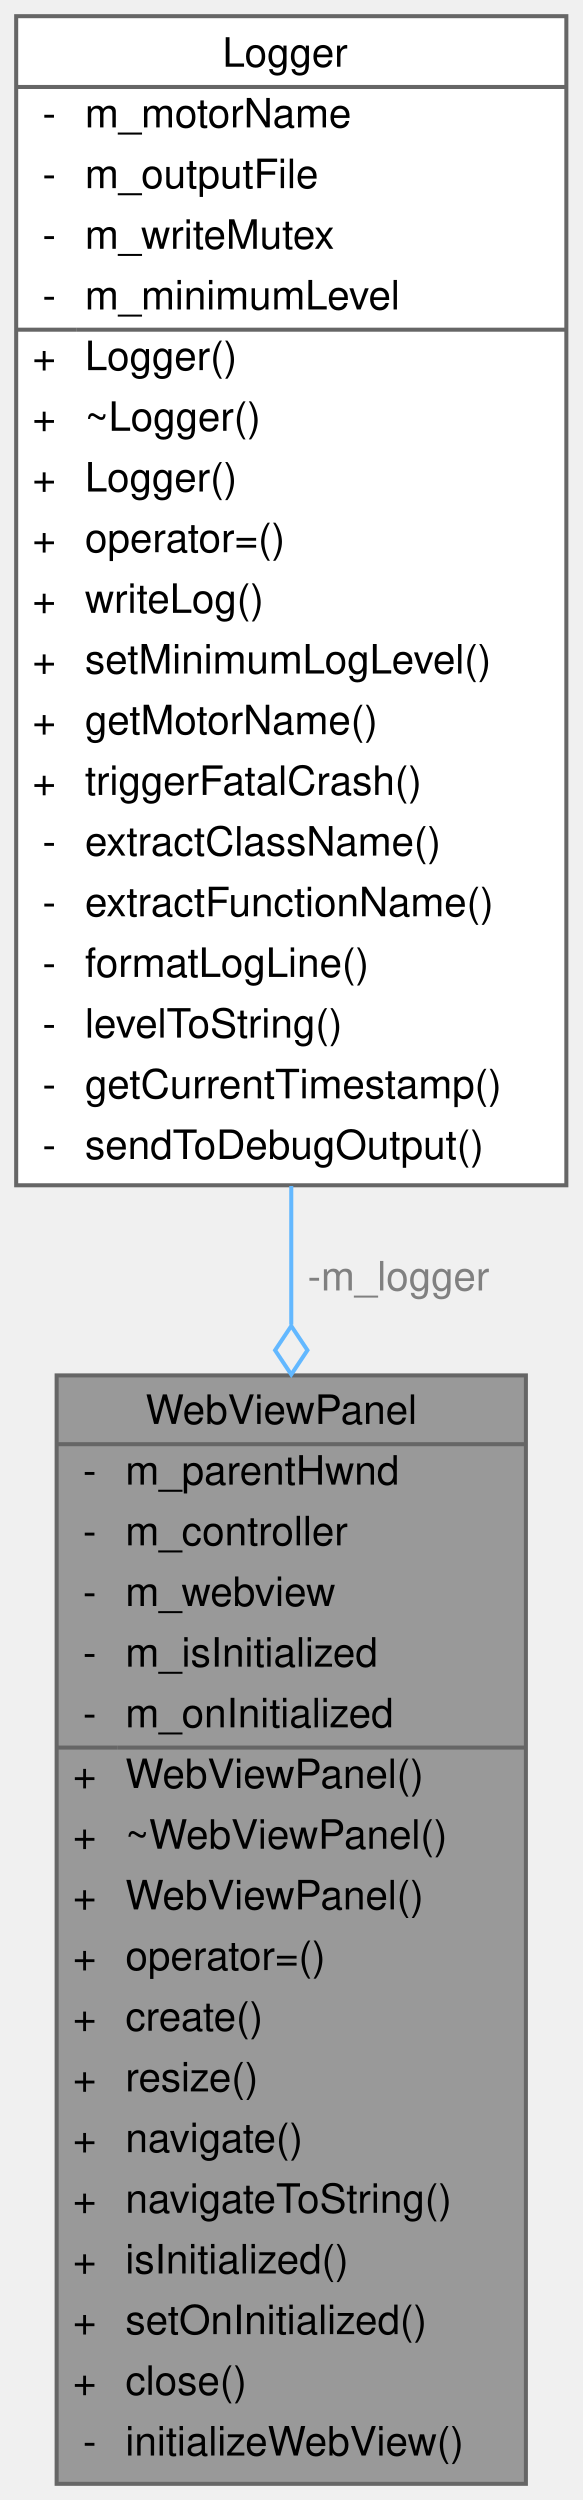
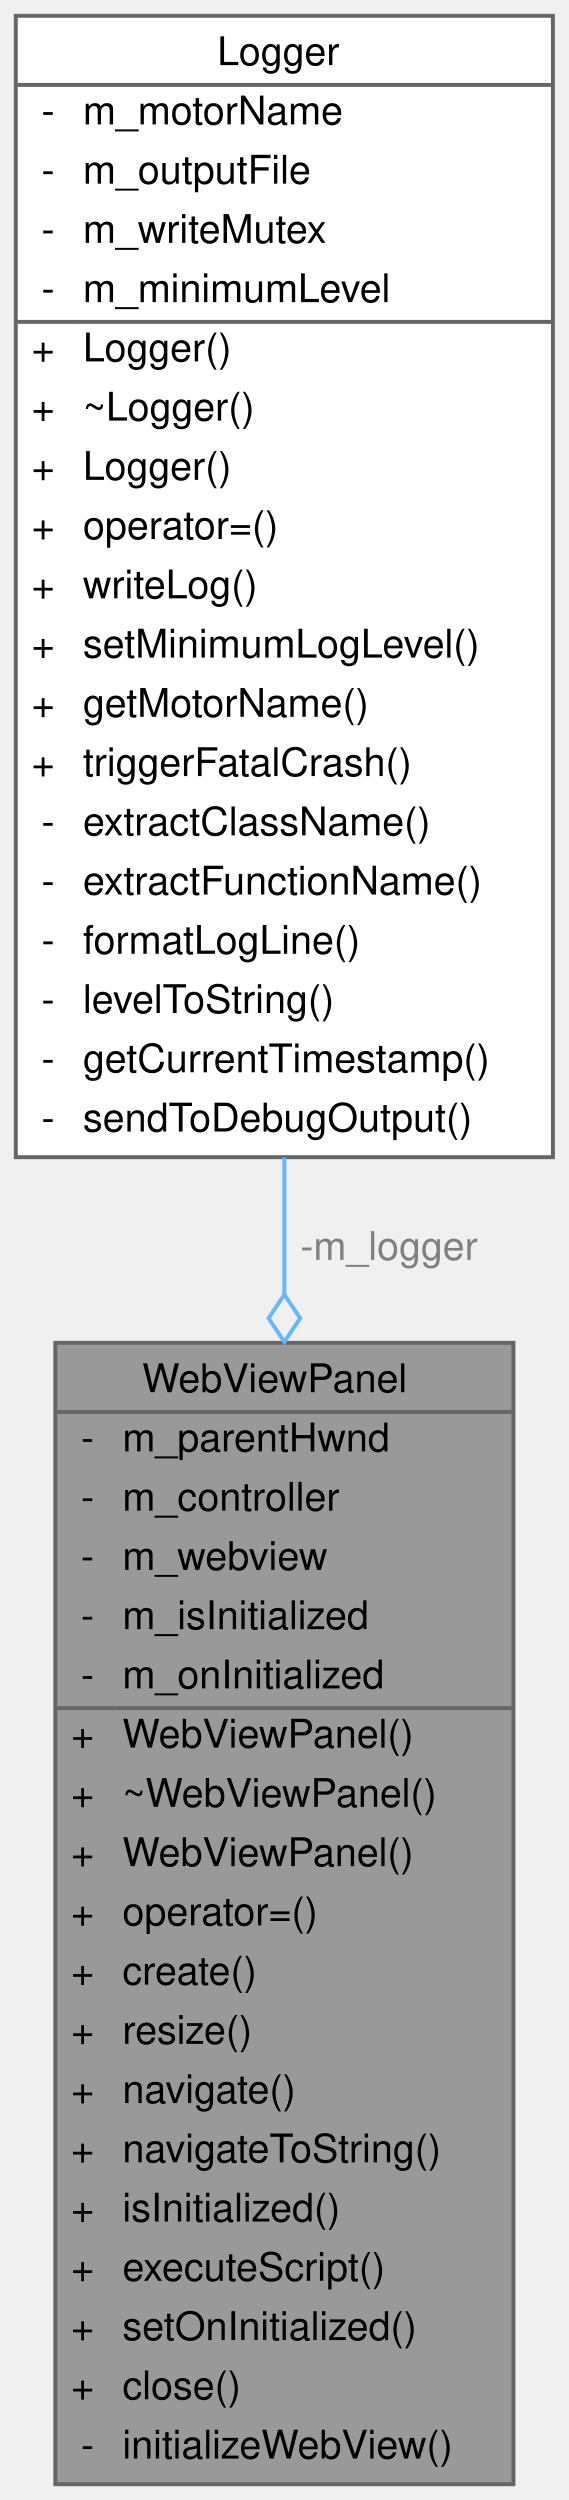
- <svg xmlns="http://www.w3.org/2000/svg" xmlns:xlink="http://www.w3.org/1999/xlink" width="144pt" height="618pt" viewBox="0.00 0.00 144.00 618.00">
-   <g id="graph0" class="graph" transform="scale(1 1) rotate(0) translate(4 614)">
+ <svg xmlns="http://www.w3.org/2000/svg" xmlns:xlink="http://www.w3.org/1999/xlink" width="144pt" height="633pt" viewBox="0.00 0.00 144.00 633.00">
+   <g id="graph0" class="graph" transform="scale(1 1) rotate(0) translate(4 629)">
    <g id="Node000001" class="node">
      <g id="a_Node000001">
        <a xlink:title="Wrapper Win32 autour de WebView2 pour affichage HTML embarqué.">
-           <polygon fill="#999999" stroke="transparent" points="126,-274 10,-274 10,0 126,0 126,-274" />
-           <text text-anchor="start" x="32" y="-262" font-family="Helvetica,sans-Serif" font-size="10.00">WebViewPanel</text>
-           <text text-anchor="start" x="16.5" y="-247" font-family="Helvetica,sans-Serif" font-size="10.00">-</text>
-           <text text-anchor="start" x="27" y="-247" font-family="Helvetica,sans-Serif" font-size="10.00">m_parentHwnd</text>
-           <text text-anchor="start" x="16.5" y="-232" font-family="Helvetica,sans-Serif" font-size="10.00">-</text>
-           <text text-anchor="start" x="27" y="-232" font-family="Helvetica,sans-Serif" font-size="10.00">m_controller</text>
-           <text text-anchor="start" x="16.5" y="-217" font-family="Helvetica,sans-Serif" font-size="10.00">-</text>
-           <text text-anchor="start" x="27" y="-217" font-family="Helvetica,sans-Serif" font-size="10.00">m_webview</text>
-           <text text-anchor="start" x="16.5" y="-202" font-family="Helvetica,sans-Serif" font-size="10.00">-</text>
-           <text text-anchor="start" x="27" y="-202" font-family="Helvetica,sans-Serif" font-size="10.00">m_isInitialized</text>
-           <text text-anchor="start" x="16.5" y="-187" font-family="Helvetica,sans-Serif" font-size="10.00">-</text>
-           <text text-anchor="start" x="27" y="-187" font-family="Helvetica,sans-Serif" font-size="10.00">m_onInitialized</text>
-           <text text-anchor="start" x="14" y="-172" font-family="Helvetica,sans-Serif" font-size="10.00">+</text>
-           <text text-anchor="start" x="27" y="-172" font-family="Helvetica,sans-Serif" font-size="10.00">WebViewPanel()</text>
-           <text text-anchor="start" x="14" y="-157" font-family="Helvetica,sans-Serif" font-size="10.00">+</text>
-           <text text-anchor="start" x="27" y="-157" font-family="Helvetica,sans-Serif" font-size="10.00">~WebViewPanel()</text>
-           <text text-anchor="start" x="14" y="-142" font-family="Helvetica,sans-Serif" font-size="10.00">+</text>
-           <text text-anchor="start" x="27" y="-142" font-family="Helvetica,sans-Serif" font-size="10.00">WebViewPanel()</text>
-           <text text-anchor="start" x="14" y="-127" font-family="Helvetica,sans-Serif" font-size="10.00">+</text>
-           <text text-anchor="start" x="27" y="-127" font-family="Helvetica,sans-Serif" font-size="10.00">operator=()</text>
-           <text text-anchor="start" x="14" y="-112" font-family="Helvetica,sans-Serif" font-size="10.00">+</text>
-           <text text-anchor="start" x="27" y="-112" font-family="Helvetica,sans-Serif" font-size="10.00">create()</text>
-           <text text-anchor="start" x="14" y="-97" font-family="Helvetica,sans-Serif" font-size="10.00">+</text>
-           <text text-anchor="start" x="27" y="-97" font-family="Helvetica,sans-Serif" font-size="10.00">resize()</text>
-           <text text-anchor="start" x="14" y="-82" font-family="Helvetica,sans-Serif" font-size="10.00">+</text>
-           <text text-anchor="start" x="27" y="-82" font-family="Helvetica,sans-Serif" font-size="10.00">navigate()</text>
-           <text text-anchor="start" x="14" y="-67" font-family="Helvetica,sans-Serif" font-size="10.00">+</text>
-           <text text-anchor="start" x="27" y="-67" font-family="Helvetica,sans-Serif" font-size="10.00">navigateToString()</text>
-           <text text-anchor="start" x="14" y="-52" font-family="Helvetica,sans-Serif" font-size="10.00">+</text>
-           <text text-anchor="start" x="27" y="-52" font-family="Helvetica,sans-Serif" font-size="10.00">isInitialized()</text>
-           <text text-anchor="start" x="14" y="-37" font-family="Helvetica,sans-Serif" font-size="10.00">+</text>
-           <text text-anchor="start" x="27" y="-37" font-family="Helvetica,sans-Serif" font-size="10.00">setOnInitialized()</text>
-           <text text-anchor="start" x="14" y="-22" font-family="Helvetica,sans-Serif" font-size="10.00">+</text>
-           <text text-anchor="start" x="27" y="-22" font-family="Helvetica,sans-Serif" font-size="10.00">close()</text>
-           <text text-anchor="start" x="16.5" y="-7" font-family="Helvetica,sans-Serif" font-size="10.00">-</text>
-           <text text-anchor="start" x="27" y="-7" font-family="Helvetica,sans-Serif" font-size="10.00">initializeWebView()</text>
-           <polygon fill="#666666" stroke="#666666" points="10,-257 10,-257 126,-257 126,-257 10,-257" />
-           <polygon fill="#666666" stroke="#666666" points="10,-182 10,-182 25,-182 25,-182 10,-182" />
-           <polygon fill="#666666" stroke="#666666" points="25,-182 25,-182 126,-182 126,-182 25,-182" />
-           <polygon fill="none" stroke="#666666" points="10,0 10,-274 126,-274 126,0 10,0" />
+           <polygon fill="#999999" stroke="transparent" points="126,-289 10,-289 10,0 126,0 126,-289" />
+           <text text-anchor="start" x="32" y="-276.5" font-family="Helvetica,sans-Serif" font-size="10.00">WebViewPanel</text>
+           <text text-anchor="start" x="16.5" y="-261.5" font-family="Helvetica,sans-Serif" font-size="10.00">-</text>
+           <text text-anchor="start" x="27" y="-261.5" font-family="Helvetica,sans-Serif" font-size="10.00">m_parentHwnd</text>
+           <text text-anchor="start" x="16.5" y="-246.5" font-family="Helvetica,sans-Serif" font-size="10.00">-</text>
+           <text text-anchor="start" x="27" y="-246.5" font-family="Helvetica,sans-Serif" font-size="10.00">m_controller</text>
+           <text text-anchor="start" x="16.5" y="-231.5" font-family="Helvetica,sans-Serif" font-size="10.00">-</text>
+           <text text-anchor="start" x="27" y="-231.5" font-family="Helvetica,sans-Serif" font-size="10.00">m_webview</text>
+           <text text-anchor="start" x="16.5" y="-216.5" font-family="Helvetica,sans-Serif" font-size="10.00">-</text>
+           <text text-anchor="start" x="27" y="-216.5" font-family="Helvetica,sans-Serif" font-size="10.00">m_isInitialized</text>
+           <text text-anchor="start" x="16.5" y="-201.5" font-family="Helvetica,sans-Serif" font-size="10.00">-</text>
+           <text text-anchor="start" x="27" y="-201.5" font-family="Helvetica,sans-Serif" font-size="10.00">m_onInitialized</text>
+           <text text-anchor="start" x="14" y="-186.5" font-family="Helvetica,sans-Serif" font-size="10.00">+</text>
+           <text text-anchor="start" x="27" y="-186.5" font-family="Helvetica,sans-Serif" font-size="10.00">WebViewPanel()</text>
+           <text text-anchor="start" x="14" y="-171.5" font-family="Helvetica,sans-Serif" font-size="10.00">+</text>
+           <text text-anchor="start" x="27" y="-171.5" font-family="Helvetica,sans-Serif" font-size="10.00">~WebViewPanel()</text>
+           <text text-anchor="start" x="14" y="-156.5" font-family="Helvetica,sans-Serif" font-size="10.00">+</text>
+           <text text-anchor="start" x="27" y="-156.5" font-family="Helvetica,sans-Serif" font-size="10.00">WebViewPanel()</text>
+           <text text-anchor="start" x="14" y="-141.5" font-family="Helvetica,sans-Serif" font-size="10.00">+</text>
+           <text text-anchor="start" x="27" y="-141.5" font-family="Helvetica,sans-Serif" font-size="10.00">operator=()</text>
+           <text text-anchor="start" x="14" y="-126.5" font-family="Helvetica,sans-Serif" font-size="10.00">+</text>
+           <text text-anchor="start" x="27" y="-126.5" font-family="Helvetica,sans-Serif" font-size="10.00">create()</text>
+           <text text-anchor="start" x="14" y="-111.5" font-family="Helvetica,sans-Serif" font-size="10.00">+</text>
+           <text text-anchor="start" x="27" y="-111.5" font-family="Helvetica,sans-Serif" font-size="10.00">resize()</text>
+           <text text-anchor="start" x="14" y="-96.5" font-family="Helvetica,sans-Serif" font-size="10.00">+</text>
+           <text text-anchor="start" x="27" y="-96.5" font-family="Helvetica,sans-Serif" font-size="10.00">navigate()</text>
+           <text text-anchor="start" x="14" y="-81.5" font-family="Helvetica,sans-Serif" font-size="10.00">+</text>
+           <text text-anchor="start" x="27" y="-81.5" font-family="Helvetica,sans-Serif" font-size="10.00">navigateToString()</text>
+           <text text-anchor="start" x="14" y="-66.5" font-family="Helvetica,sans-Serif" font-size="10.00">+</text>
+           <text text-anchor="start" x="27" y="-66.5" font-family="Helvetica,sans-Serif" font-size="10.00">isInitialized()</text>
+           <text text-anchor="start" x="14" y="-51.5" font-family="Helvetica,sans-Serif" font-size="10.00">+</text>
+           <text text-anchor="start" x="27" y="-51.5" font-family="Helvetica,sans-Serif" font-size="10.00">executeScript()</text>
+           <text text-anchor="start" x="14" y="-36.5" font-family="Helvetica,sans-Serif" font-size="10.00">+</text>
+           <text text-anchor="start" x="27" y="-36.5" font-family="Helvetica,sans-Serif" font-size="10.00">setOnInitialized()</text>
+           <text text-anchor="start" x="14" y="-21.5" font-family="Helvetica,sans-Serif" font-size="10.00">+</text>
+           <text text-anchor="start" x="27" y="-21.5" font-family="Helvetica,sans-Serif" font-size="10.00">close()</text>
+           <text text-anchor="start" x="16.5" y="-6.5" font-family="Helvetica,sans-Serif" font-size="10.00">-</text>
+           <text text-anchor="start" x="27" y="-6.5" font-family="Helvetica,sans-Serif" font-size="10.00">initializeWebView()</text>
+           <polygon fill="#666666" stroke="#666666" points="10,-271.5 10,-271.5 126,-271.5 126,-271.5 10,-271.5" />
+           <polygon fill="#666666" stroke="#666666" points="10,-196.5 10,-196.5 25,-196.5 25,-196.5 10,-196.5" />
+           <polygon fill="#666666" stroke="#666666" points="25,-196.5 25,-196.5 126,-196.5 126,-196.5 25,-196.5" />
+           <polygon fill="none" stroke="#666666" points="10,0 10,-289 126,-289 126,0 10,0" />
        </a>
      </g>
    </g>
    <g id="Node000002" class="node">
      <g id="a_Node000002">
        <a xlink:href="classLogger.html" target="_top" xlink:title="Journaliseur associé à un moteur nommé.">
-           <polygon fill="white" stroke="transparent" points="136,-610 0,-610 0,-321 136,-321 136,-610" />
-           <text text-anchor="start" x="51" y="-597.5" font-family="Helvetica,sans-Serif" font-size="10.00">Logger</text>
+           <polygon fill="white" stroke="transparent" points="136,-625 0,-625 0,-336 136,-336 136,-625" />
+           <text text-anchor="start" x="51" y="-612.5" font-family="Helvetica,sans-Serif" font-size="10.00">Logger</text>
+           <text text-anchor="start" x="6.5" y="-597.5" font-family="Helvetica,sans-Serif" font-size="10.00">-</text>
+           <text text-anchor="start" x="17" y="-597.5" font-family="Helvetica,sans-Serif" font-size="10.00">m_motorName</text>
          <text text-anchor="start" x="6.5" y="-582.5" font-family="Helvetica,sans-Serif" font-size="10.00">-</text>
-           <text text-anchor="start" x="17" y="-582.5" font-family="Helvetica,sans-Serif" font-size="10.00">m_motorName</text>
+           <text text-anchor="start" x="17" y="-582.5" font-family="Helvetica,sans-Serif" font-size="10.00">m_outputFile</text>
          <text text-anchor="start" x="6.5" y="-567.5" font-family="Helvetica,sans-Serif" font-size="10.00">-</text>
-           <text text-anchor="start" x="17" y="-567.5" font-family="Helvetica,sans-Serif" font-size="10.00">m_outputFile</text>
+           <text text-anchor="start" x="17" y="-567.5" font-family="Helvetica,sans-Serif" font-size="10.00">m_writeMutex</text>
          <text text-anchor="start" x="6.5" y="-552.5" font-family="Helvetica,sans-Serif" font-size="10.00">-</text>
-           <text text-anchor="start" x="17" y="-552.5" font-family="Helvetica,sans-Serif" font-size="10.00">m_writeMutex</text>
-           <text text-anchor="start" x="6.5" y="-537.5" font-family="Helvetica,sans-Serif" font-size="10.00">-</text>
-           <text text-anchor="start" x="17" y="-537.5" font-family="Helvetica,sans-Serif" font-size="10.00">m_minimumLevel</text>
+           <text text-anchor="start" x="17" y="-552.5" font-family="Helvetica,sans-Serif" font-size="10.00">m_minimumLevel</text>
+           <text text-anchor="start" x="4" y="-537.5" font-family="Helvetica,sans-Serif" font-size="10.00">+</text>
+           <text text-anchor="start" x="17" y="-537.5" font-family="Helvetica,sans-Serif" font-size="10.00">Logger()</text>
          <text text-anchor="start" x="4" y="-522.5" font-family="Helvetica,sans-Serif" font-size="10.00">+</text>
-           <text text-anchor="start" x="17" y="-522.5" font-family="Helvetica,sans-Serif" font-size="10.00">Logger()</text>
+           <text text-anchor="start" x="17" y="-522.5" font-family="Helvetica,sans-Serif" font-size="10.00">~Logger()</text>
          <text text-anchor="start" x="4" y="-507.5" font-family="Helvetica,sans-Serif" font-size="10.00">+</text>
-           <text text-anchor="start" x="17" y="-507.5" font-family="Helvetica,sans-Serif" font-size="10.00">~Logger()</text>
+           <text text-anchor="start" x="17" y="-507.5" font-family="Helvetica,sans-Serif" font-size="10.00">Logger()</text>
          <text text-anchor="start" x="4" y="-492.5" font-family="Helvetica,sans-Serif" font-size="10.00">+</text>
-           <text text-anchor="start" x="17" y="-492.5" font-family="Helvetica,sans-Serif" font-size="10.00">Logger()</text>
+           <text text-anchor="start" x="17" y="-492.5" font-family="Helvetica,sans-Serif" font-size="10.00">operator=()</text>
          <text text-anchor="start" x="4" y="-477.5" font-family="Helvetica,sans-Serif" font-size="10.00">+</text>
-           <text text-anchor="start" x="17" y="-477.5" font-family="Helvetica,sans-Serif" font-size="10.00">operator=()</text>
+           <text text-anchor="start" x="17" y="-477.5" font-family="Helvetica,sans-Serif" font-size="10.00">writeLog()</text>
          <text text-anchor="start" x="4" y="-462.5" font-family="Helvetica,sans-Serif" font-size="10.00">+</text>
-           <text text-anchor="start" x="17" y="-462.5" font-family="Helvetica,sans-Serif" font-size="10.00">writeLog()</text>
+           <text text-anchor="start" x="17" y="-462.5" font-family="Helvetica,sans-Serif" font-size="10.00">setMinimumLogLevel()</text>
          <text text-anchor="start" x="4" y="-447.5" font-family="Helvetica,sans-Serif" font-size="10.00">+</text>
-           <text text-anchor="start" x="17" y="-447.5" font-family="Helvetica,sans-Serif" font-size="10.00">setMinimumLogLevel()</text>
+           <text text-anchor="start" x="17" y="-447.5" font-family="Helvetica,sans-Serif" font-size="10.00">getMotorName()</text>
          <text text-anchor="start" x="4" y="-432.5" font-family="Helvetica,sans-Serif" font-size="10.00">+</text>
-           <text text-anchor="start" x="17" y="-432.5" font-family="Helvetica,sans-Serif" font-size="10.00">getMotorName()</text>
-           <text text-anchor="start" x="4" y="-417.5" font-family="Helvetica,sans-Serif" font-size="10.00">+</text>
-           <text text-anchor="start" x="17" y="-417.5" font-family="Helvetica,sans-Serif" font-size="10.00">triggerFatalCrash()</text>
+           <text text-anchor="start" x="17" y="-432.5" font-family="Helvetica,sans-Serif" font-size="10.00">triggerFatalCrash()</text>
+           <text text-anchor="start" x="6.5" y="-417.5" font-family="Helvetica,sans-Serif" font-size="10.00">-</text>
+           <text text-anchor="start" x="17" y="-417.5" font-family="Helvetica,sans-Serif" font-size="10.00">extractClassName()</text>
          <text text-anchor="start" x="6.5" y="-402.5" font-family="Helvetica,sans-Serif" font-size="10.00">-</text>
-           <text text-anchor="start" x="17" y="-402.5" font-family="Helvetica,sans-Serif" font-size="10.00">extractClassName()</text>
+           <text text-anchor="start" x="17" y="-402.5" font-family="Helvetica,sans-Serif" font-size="10.00">extractFunctionName()</text>
          <text text-anchor="start" x="6.5" y="-387.5" font-family="Helvetica,sans-Serif" font-size="10.00">-</text>
-           <text text-anchor="start" x="17" y="-387.5" font-family="Helvetica,sans-Serif" font-size="10.00">extractFunctionName()</text>
+           <text text-anchor="start" x="17" y="-387.5" font-family="Helvetica,sans-Serif" font-size="10.00">formatLogLine()</text>
          <text text-anchor="start" x="6.5" y="-372.5" font-family="Helvetica,sans-Serif" font-size="10.00">-</text>
-           <text text-anchor="start" x="17" y="-372.5" font-family="Helvetica,sans-Serif" font-size="10.00">formatLogLine()</text>
+           <text text-anchor="start" x="17" y="-372.5" font-family="Helvetica,sans-Serif" font-size="10.00">levelToString()</text>
          <text text-anchor="start" x="6.5" y="-357.5" font-family="Helvetica,sans-Serif" font-size="10.00">-</text>
-           <text text-anchor="start" x="17" y="-357.5" font-family="Helvetica,sans-Serif" font-size="10.00">levelToString()</text>
+           <text text-anchor="start" x="17" y="-357.5" font-family="Helvetica,sans-Serif" font-size="10.00">getCurrentTimestamp()</text>
          <text text-anchor="start" x="6.5" y="-342.5" font-family="Helvetica,sans-Serif" font-size="10.00">-</text>
-           <text text-anchor="start" x="17" y="-342.5" font-family="Helvetica,sans-Serif" font-size="10.00">getCurrentTimestamp()</text>
-           <text text-anchor="start" x="6.5" y="-327.5" font-family="Helvetica,sans-Serif" font-size="10.00">-</text>
-           <text text-anchor="start" x="17" y="-327.5" font-family="Helvetica,sans-Serif" font-size="10.00">sendToDebugOutput()</text>
-           <polygon fill="#666666" stroke="#666666" points="0,-592.5 0,-592.5 136,-592.5 136,-592.5 0,-592.5" />
-           <polygon fill="#666666" stroke="#666666" points="0,-532.5 0,-532.5 15,-532.5 15,-532.5 0,-532.5" />
-           <polygon fill="#666666" stroke="#666666" points="15,-532.5 15,-532.5 136,-532.5 136,-532.5 15,-532.5" />
-           <polygon fill="none" stroke="#666666" points="0,-321 0,-610 136,-610 136,-321 0,-321" />
+           <text text-anchor="start" x="17" y="-342.5" font-family="Helvetica,sans-Serif" font-size="10.00">sendToDebugOutput()</text>
+           <polygon fill="#666666" stroke="#666666" points="0,-607.5 0,-607.5 136,-607.5 136,-607.5 0,-607.5" />
+           <polygon fill="#666666" stroke="#666666" points="0,-547.5 0,-547.5 15,-547.5 15,-547.5 0,-547.5" />
+           <polygon fill="#666666" stroke="#666666" points="15,-547.5 15,-547.5 136,-547.5 136,-547.5 15,-547.5" />
+           <polygon fill="none" stroke="#666666" points="0,-336 0,-625 136,-625 136,-336 0,-336" />
        </a>
      </g>
    </g>
    <g id="edge1_Node000001_Node000002" class="edge">
      <g id="a_edge1_Node000001_Node000002">
        <a xlink:title=" ">
-           <path fill="none" stroke="#63b8ff" d="M68,-320.82C68,-309.45 68,-297.95 68,-286.55" />
-           <polygon fill="none" stroke="#63b8ff" points="68,-286.22 64,-280.22 68,-274.22 72,-280.22 68,-286.22" />
+           <path fill="none" stroke="#63b8ff" d="M68,-335.92C68,-324.43 68,-312.8 68,-301.24" />
+           <polygon fill="none" stroke="#63b8ff" points="68,-301.23 64,-295.23 68,-289.23 72,-295.23 68,-301.23" />
        </a>
      </g>
-       <text text-anchor="middle" x="94.5" y="-295" font-family="Helvetica,sans-Serif" font-size="10.00" fill="grey"> -m_logger</text>
+       <text text-anchor="middle" x="94.5" y="-310" font-family="Helvetica,sans-Serif" font-size="10.00" fill="grey"> -m_logger</text>
    </g>
  </g>
</svg>
